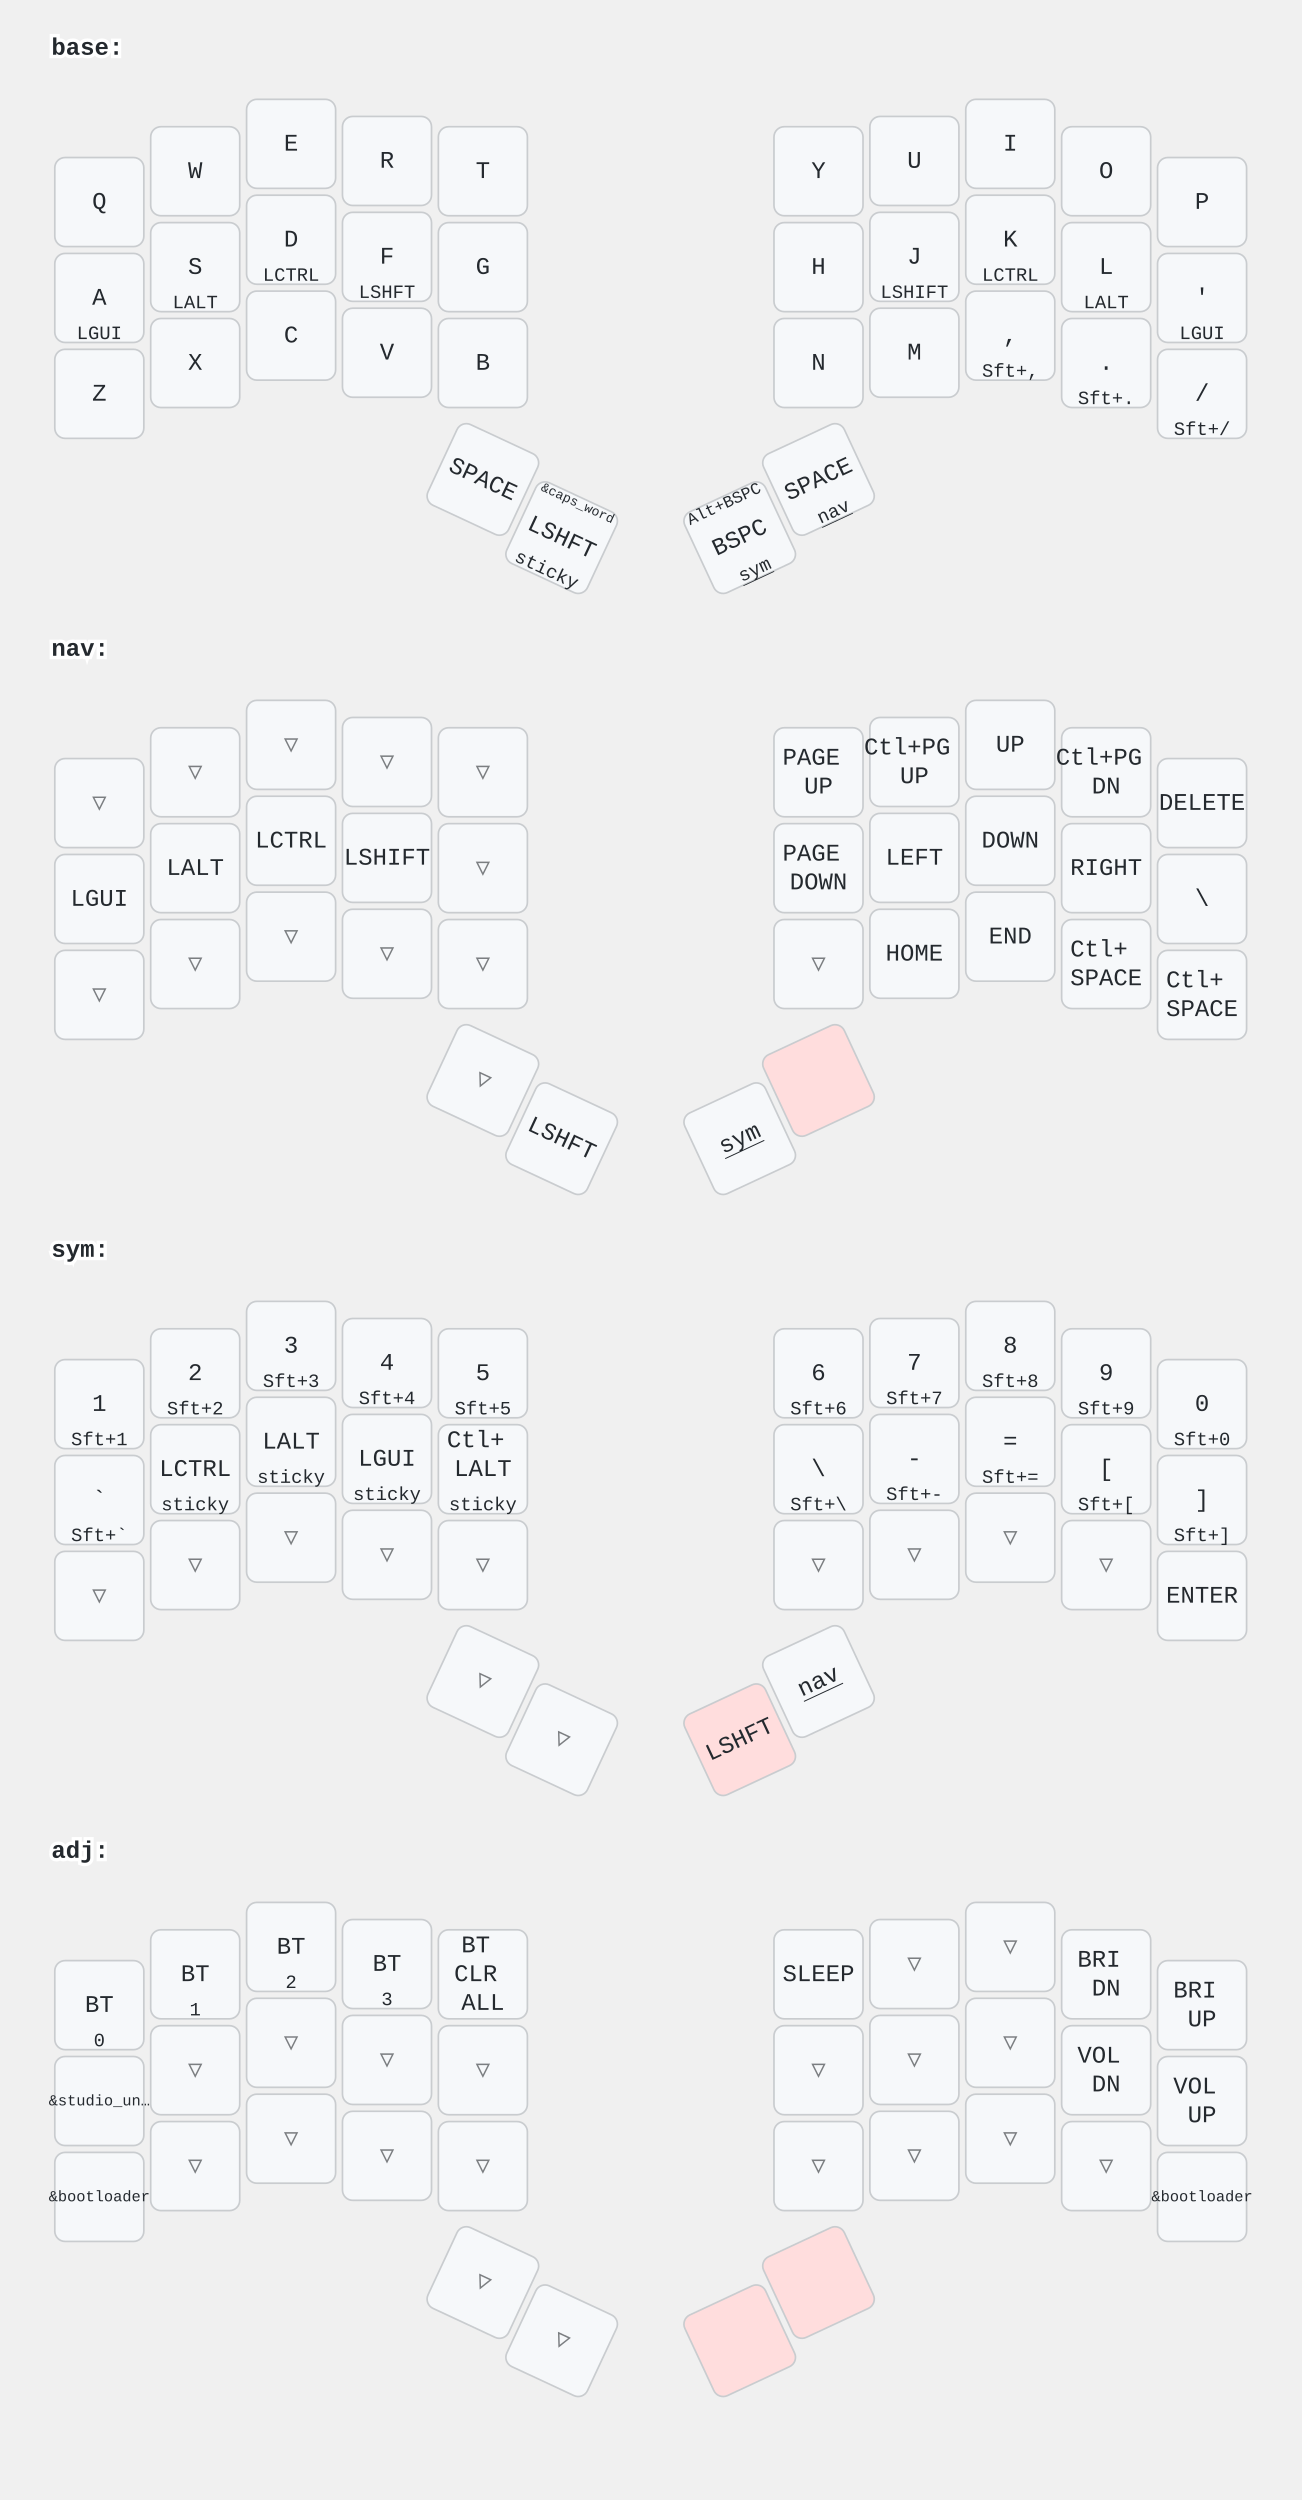
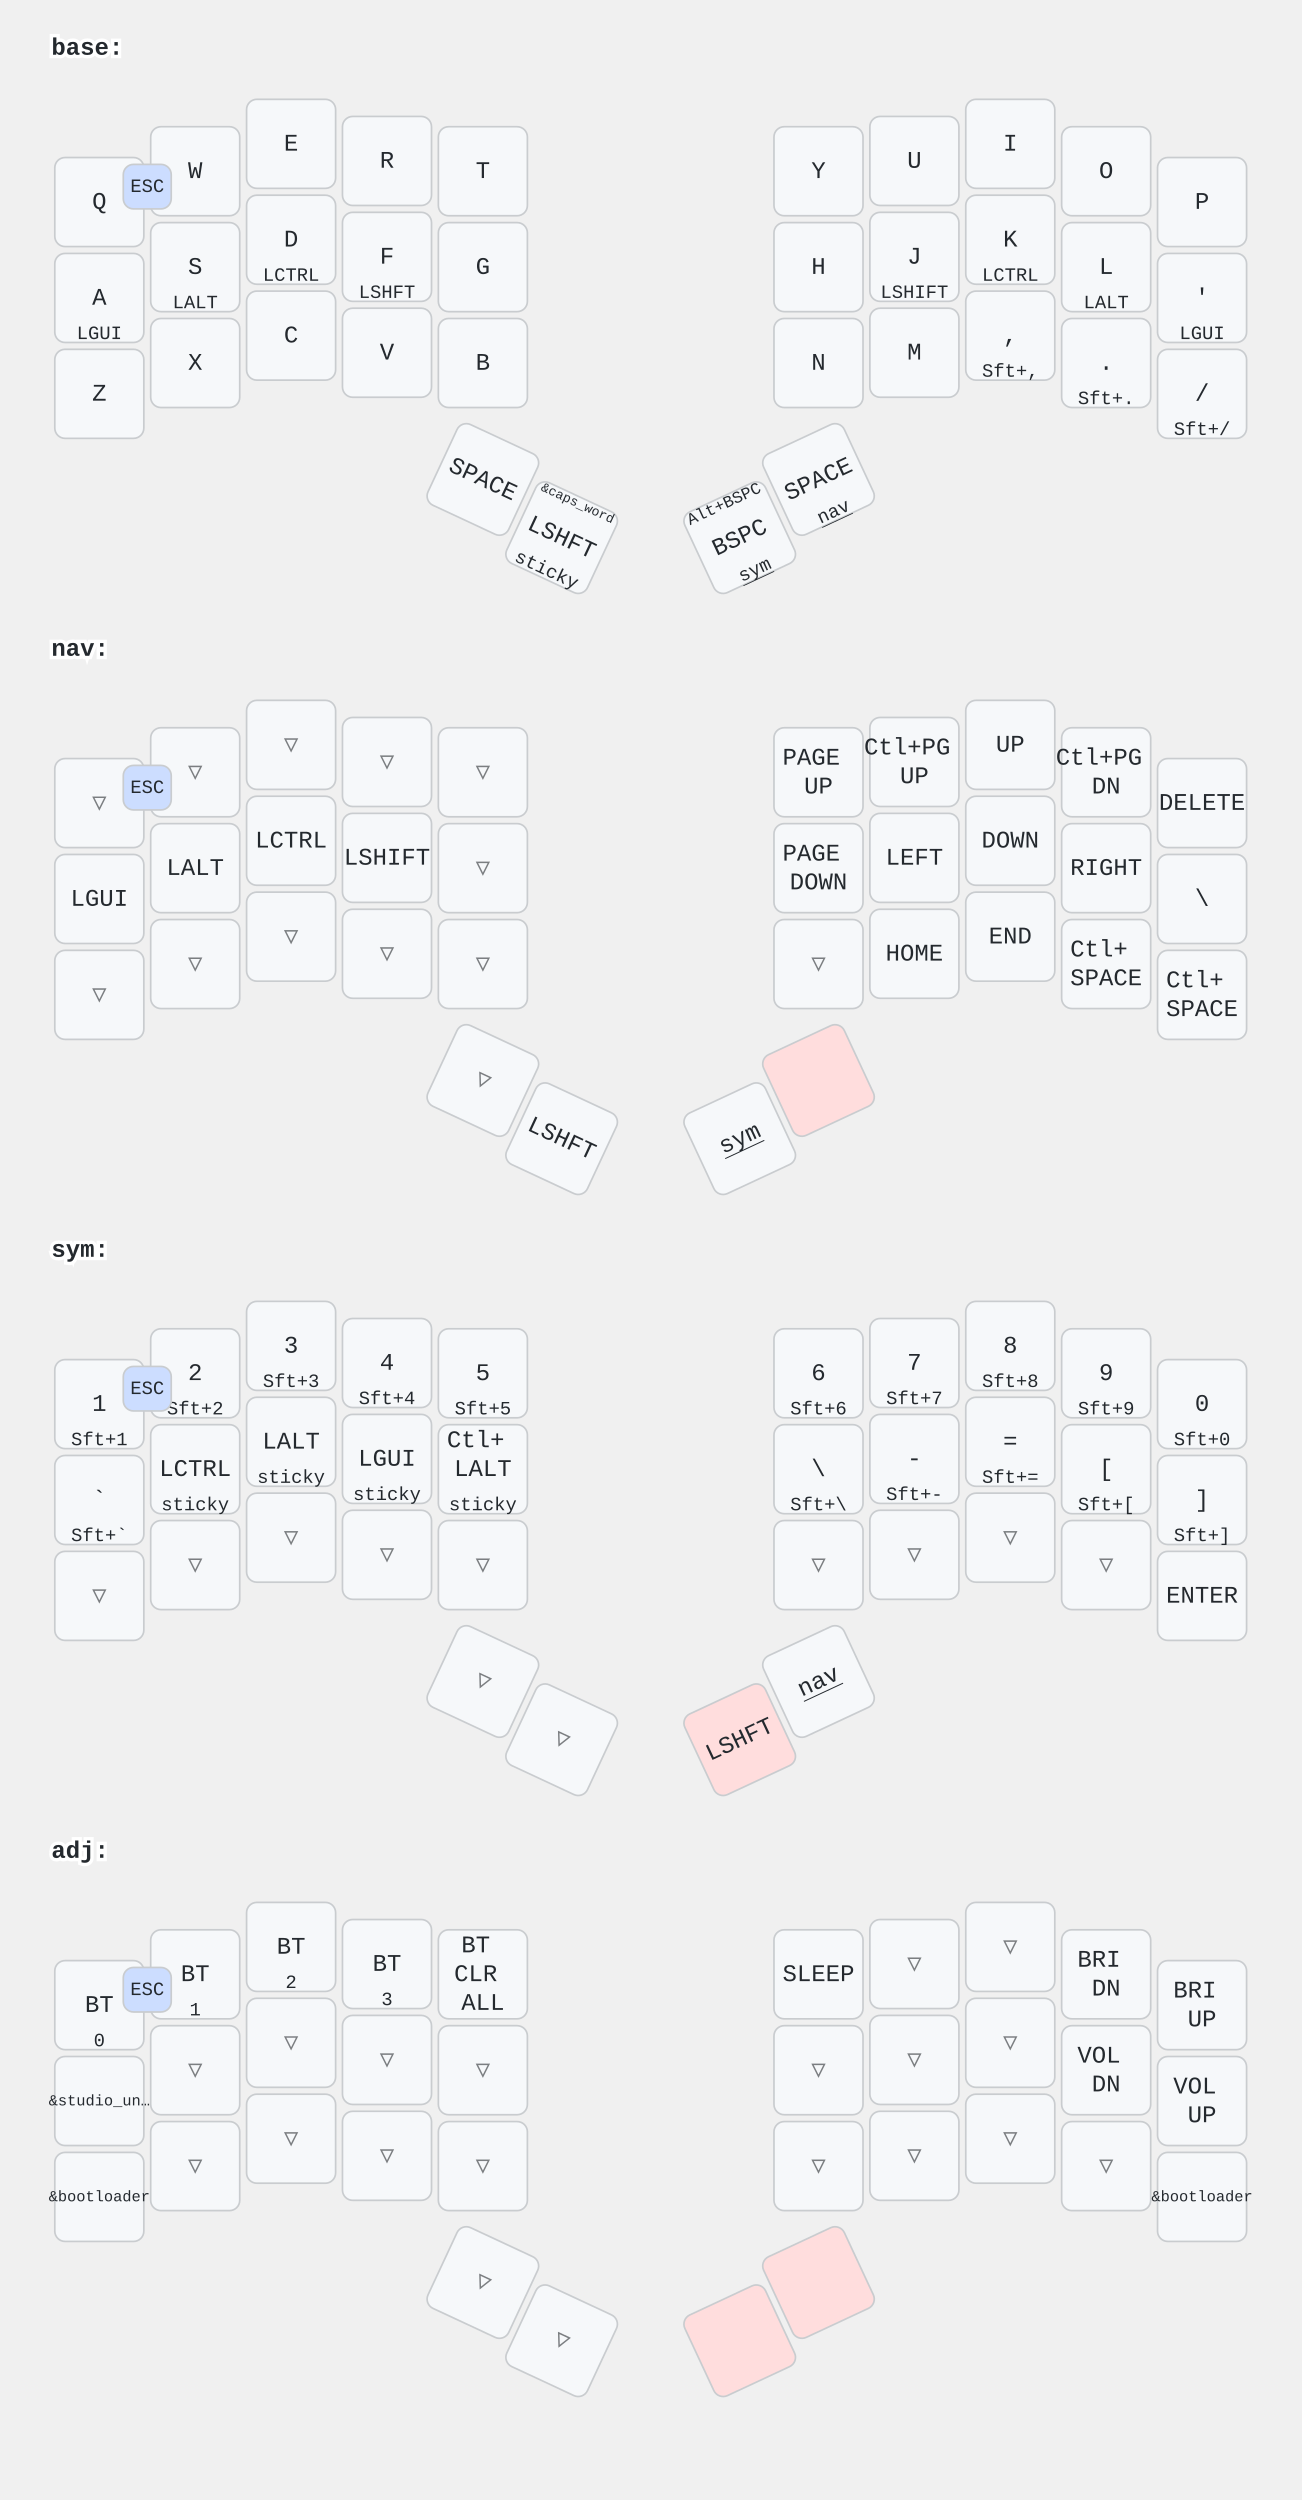
<svg xmlns="http://www.w3.org/2000/svg" width="760" height="1460" viewBox="0 0 760 1460" class="keymap">
  <style>/* inherit to force styles through use tags */
svg path {
    fill: inherit;
}

/* font and background color specifications */
svg.keymap {
    font-family: SFMono-Regular,Consolas,Liberation Mono,Menlo,monospace;
    font-size: 14px;
    font-kerning: normal;
    text-rendering: optimizeLegibility;
    fill: #24292e;
}

/* default key styling */
rect.key {
    fill: #f6f8fa;
}

rect.key, rect.combo {
    stroke: #c9cccf;
    stroke-width: 1;
}

/* default key side styling, only used is draw_key_sides is set */
rect.side {
    filter: brightness(90%);
}

/* color accent for combo boxes */
rect.combo, rect.combo-separate {
    fill: #cdf;
}

/* color accent for held keys */
rect.held, rect.combo.held {
    fill: #fdd;
}

/* color accent for ghost (optional) keys */
rect.ghost, rect.combo.ghost {
    stroke-dasharray: 4, 4;
    stroke-width: 2;
}

text {
    text-anchor: middle;
    dominant-baseline: middle;
}

/* styling for layer labels */
text.label {
    font-weight: bold;
    text-anchor: start;
    stroke: white;
    stroke-width: 4;
    paint-order: stroke;
}

/* styling for optional footer */
text.footer {
    text-anchor: end;
    dominant-baseline: auto;
    stroke: white;
    stroke-width: 4;
    paint-order: stroke;
}

/* styling for combo tap, and key non-tap label text */
text.combo, text.hold, text.shifted, text.left, text.right {
    font-size: 11px;
}

text.hold {
    text-anchor: middle;
    dominant-baseline: auto;
}

text.shifted {
    text-anchor: middle;
    dominant-baseline: hanging;
}

text.left {
    text-anchor: start;
}

text.right {
    text-anchor: end;
}

text.layer-activator {
    text-decoration: underline;
}

/* styling for hold/shifted label text in combo box */
text.combo.hold, text.combo.shifted, text.combo.left, text.combo.right {
    font-size: 8px;
}

/* lighter symbol for transparent keys */
text.trans {
    fill: #7b7e81;
}

/* styling for combo dendrons */
path.combo {
    stroke-width: 1;
    stroke: gray;
    fill: none;
}

/* Start Tabler Icons Cleanup */
/* cannot use height/width with glyphs */
.icon-tabler &gt; path {
    fill: inherit;
    stroke: inherit;
    stroke-width: 2;
}
/* hide tabler's default box */
.icon-tabler &gt; path[stroke="none"][fill="none"] {
    visibility: hidden;
}
/* End Tabler Icons Cleanup */
</style>
  <g transform="translate(30, 0)" class="layer-base">
    <text x="0" y="28" class="label" id="base">base:</text>
    <g transform="translate(0, 56)">
      <g transform="translate(28, 62)" class="key keypos-0">
        <rect rx="6" ry="6" x="-26" y="-26" width="52" height="52" class="key" />
        <text x="0" y="0" class="key tap">Q</text>
      </g>
      <g transform="translate(84, 44)" class="key keypos-1">
        <rect rx="6" ry="6" x="-26" y="-26" width="52" height="52" class="key" />
        <text x="0" y="0" class="key tap">W</text>
      </g>
      <g transform="translate(140, 28)" class="key keypos-2">
        <rect rx="6" ry="6" x="-26" y="-26" width="52" height="52" class="key" />
        <text x="0" y="0" class="key tap">E</text>
      </g>
      <g transform="translate(196, 38)" class="key keypos-3">
        <rect rx="6" ry="6" x="-26" y="-26" width="52" height="52" class="key" />
        <text x="0" y="0" class="key tap">R</text>
      </g>
      <g transform="translate(252, 44)" class="key keypos-4">
        <rect rx="6" ry="6" x="-26" y="-26" width="52" height="52" class="key" />
        <text x="0" y="0" class="key tap">T</text>
      </g>
      <g transform="translate(448, 44)" class="key keypos-5">
        <rect rx="6" ry="6" x="-26" y="-26" width="52" height="52" class="key" />
        <text x="0" y="0" class="key tap">Y</text>
      </g>
      <g transform="translate(504, 38)" class="key keypos-6">
        <rect rx="6" ry="6" x="-26" y="-26" width="52" height="52" class="key" />
        <text x="0" y="0" class="key tap">U</text>
      </g>
      <g transform="translate(560, 28)" class="key keypos-7">
        <rect rx="6" ry="6" x="-26" y="-26" width="52" height="52" class="key" />
        <text x="0" y="0" class="key tap">I</text>
      </g>
      <g transform="translate(616, 44)" class="key keypos-8">
        <rect rx="6" ry="6" x="-26" y="-26" width="52" height="52" class="key" />
        <text x="0" y="0" class="key tap">O</text>
      </g>
      <g transform="translate(672, 62)" class="key keypos-9">
        <rect rx="6" ry="6" x="-26" y="-26" width="52" height="52" class="key" />
        <text x="0" y="0" class="key tap">P</text>
      </g>
      <g transform="translate(28, 118)" class="key keypos-10">
        <rect rx="6" ry="6" x="-26" y="-26" width="52" height="52" class="key" />
        <text x="0" y="0" class="key tap">A</text>
        <text x="0" y="24" class="key hold">LGUI</text>
      </g>
      <g transform="translate(84, 100)" class="key keypos-11">
        <rect rx="6" ry="6" x="-26" y="-26" width="52" height="52" class="key" />
        <text x="0" y="0" class="key tap">S</text>
        <text x="0" y="24" class="key hold">LALT</text>
      </g>
      <g transform="translate(140, 84)" class="key keypos-12">
        <rect rx="6" ry="6" x="-26" y="-26" width="52" height="52" class="key" />
        <text x="0" y="0" class="key tap">D</text>
        <text x="0" y="24" class="key hold">LCTRL</text>
      </g>
      <g transform="translate(196, 94)" class="key keypos-13">
        <rect rx="6" ry="6" x="-26" y="-26" width="52" height="52" class="key" />
        <text x="0" y="0" class="key tap">F</text>
        <text x="0" y="24" class="key hold">LSHFT</text>
      </g>
      <g transform="translate(252, 100)" class="key keypos-14">
        <rect rx="6" ry="6" x="-26" y="-26" width="52" height="52" class="key" />
        <text x="0" y="0" class="key tap">G</text>
      </g>
      <g transform="translate(448, 100)" class="key keypos-15">
        <rect rx="6" ry="6" x="-26" y="-26" width="52" height="52" class="key" />
        <text x="0" y="0" class="key tap">H</text>
      </g>
      <g transform="translate(504, 94)" class="key keypos-16">
        <rect rx="6" ry="6" x="-26" y="-26" width="52" height="52" class="key" />
        <text x="0" y="0" class="key tap">J</text>
        <text x="0" y="24" class="key hold">LSHIFT</text>
      </g>
      <g transform="translate(560, 84)" class="key keypos-17">
        <rect rx="6" ry="6" x="-26" y="-26" width="52" height="52" class="key" />
        <text x="0" y="0" class="key tap">K</text>
        <text x="0" y="24" class="key hold">LCTRL</text>
      </g>
      <g transform="translate(616, 100)" class="key keypos-18">
        <rect rx="6" ry="6" x="-26" y="-26" width="52" height="52" class="key" />
        <text x="0" y="0" class="key tap">L</text>
        <text x="0" y="24" class="key hold">LALT</text>
      </g>
      <g transform="translate(672, 118)" class="key keypos-19">
        <rect rx="6" ry="6" x="-26" y="-26" width="52" height="52" class="key" />
        <text x="0" y="0" class="key tap">'</text>
        <text x="0" y="24" class="key hold">LGUI</text>
      </g>
      <g transform="translate(28, 174)" class="key keypos-20">
        <rect rx="6" ry="6" x="-26" y="-26" width="52" height="52" class="key" />
        <text x="0" y="0" class="key tap">Z</text>
      </g>
      <g transform="translate(84, 156)" class="key keypos-21">
        <rect rx="6" ry="6" x="-26" y="-26" width="52" height="52" class="key" />
        <text x="0" y="0" class="key tap">X</text>
      </g>
      <g transform="translate(140, 140)" class="key keypos-22">
        <rect rx="6" ry="6" x="-26" y="-26" width="52" height="52" class="key" />
        <text x="0" y="0" class="key tap">C</text>
      </g>
      <g transform="translate(196, 150)" class="key keypos-23">
        <rect rx="6" ry="6" x="-26" y="-26" width="52" height="52" class="key" />
        <text x="0" y="0" class="key tap">V</text>
      </g>
      <g transform="translate(252, 156)" class="key keypos-24">
        <rect rx="6" ry="6" x="-26" y="-26" width="52" height="52" class="key" />
        <text x="0" y="0" class="key tap">B</text>
      </g>
      <g transform="translate(448, 156)" class="key keypos-25">
        <rect rx="6" ry="6" x="-26" y="-26" width="52" height="52" class="key" />
        <text x="0" y="0" class="key tap">N</text>
      </g>
      <g transform="translate(504, 150)" class="key keypos-26">
        <rect rx="6" ry="6" x="-26" y="-26" width="52" height="52" class="key" />
        <text x="0" y="0" class="key tap">M</text>
      </g>
      <g transform="translate(560, 140)" class="key keypos-27">
        <rect rx="6" ry="6" x="-26" y="-26" width="52" height="52" class="key" />
        <text x="0" y="0" class="key tap">,</text>
        <text x="0" y="24" class="key hold">Sft+,</text>
      </g>
      <g transform="translate(616, 156)" class="key keypos-28">
        <rect rx="6" ry="6" x="-26" y="-26" width="52" height="52" class="key" />
        <text x="0" y="0" class="key tap">.</text>
        <text x="0" y="24" class="key hold">Sft+.</text>
      </g>
      <g transform="translate(672, 174)" class="key keypos-29">
        <rect rx="6" ry="6" x="-26" y="-26" width="52" height="52" class="key" />
        <text x="0" y="0" class="key tap">/</text>
        <text x="0" y="24" class="key hold">Sft+/</text>
      </g>
      <g transform="translate(252, 224) rotate(25.0)" class="key keypos-30">
        <rect rx="6" ry="6" x="-26" y="-26" width="52" height="52" class="key" />
        <text x="0" y="0" class="key tap">SPACE</text>
      </g>
      <g transform="translate(298, 258) rotate(25.0)" class="key keypos-31">
        <rect rx="6" ry="6" x="-26" y="-26" width="52" height="52" class="key" />
        <text x="0" y="0" class="key tap">LSHFT</text>
        <text x="0" y="24" class="key hold">sticky</text>
        <text x="0" y="-24" class="key shifted">
          <tspan style="font-size: 70%">&amp;caps_word</tspan>
        </text>
      </g>
      <g transform="translate(402, 258) rotate(-25.0)" class="key keypos-32">
        <rect rx="6" ry="6" x="-26" y="-26" width="52" height="52" class="key" />
        <text x="0" y="0" class="key tap">BSPC</text>
        <a href="#sym">
          <text x="0" y="24" class="key hold layer-activator">sym</text>
        </a>
        <text x="0" y="-24" class="key shifted">
          <tspan style="font-size: 88%">Alt+BSPC</tspan>
        </text>
      </g>
      <g transform="translate(448, 224) rotate(-25.0)" class="key keypos-33">
        <rect rx="6" ry="6" x="-26" y="-26" width="52" height="52" class="key" />
        <text x="0" y="0" class="key tap">SPACE</text>
        <a href="#nav">
          <text x="0" y="24" class="key hold layer-activator">nav</text>
        </a>
      </g>
+       <g class="combo combopos-0">
+         <rect rx="6" ry="6" x="42" y="40" width="28" height="26" class="combo" />
+         <text x="56" y="53" class="combo tap">ESC</text>
+       </g>
    </g>
  </g>
  <g transform="translate(30, 351)" class="layer-nav">
    <text x="0" y="28" class="label" id="nav">nav:</text>
    <g transform="translate(0, 56)">
      <g transform="translate(28, 62)" class="key trans keypos-0">
        <rect rx="6" ry="6" x="-26" y="-26" width="52" height="52" class="key trans" />
        <text x="0" y="0" class="key trans tap">▽</text>
      </g>
      <g transform="translate(84, 44)" class="key trans keypos-1">
        <rect rx="6" ry="6" x="-26" y="-26" width="52" height="52" class="key trans" />
        <text x="0" y="0" class="key trans tap">▽</text>
      </g>
      <g transform="translate(140, 28)" class="key trans keypos-2">
        <rect rx="6" ry="6" x="-26" y="-26" width="52" height="52" class="key trans" />
        <text x="0" y="0" class="key trans tap">▽</text>
      </g>
      <g transform="translate(196, 38)" class="key trans keypos-3">
        <rect rx="6" ry="6" x="-26" y="-26" width="52" height="52" class="key trans" />
        <text x="0" y="0" class="key trans tap">▽</text>
      </g>
      <g transform="translate(252, 44)" class="key trans keypos-4">
        <rect rx="6" ry="6" x="-26" y="-26" width="52" height="52" class="key trans" />
        <text x="0" y="0" class="key trans tap">▽</text>
      </g>
      <g transform="translate(448, 44)" class="key keypos-5">
        <rect rx="6" ry="6" x="-26" y="-26" width="52" height="52" class="key" />
        <text x="0" y="0" class="key tap">
          <tspan x="0" dy="-0.6em">PAGE</tspan>
          <tspan x="0" dy="1.2em">UP</tspan>
        </text>
      </g>
      <g transform="translate(504, 38)" class="key keypos-6">
        <rect rx="6" ry="6" x="-26" y="-26" width="52" height="52" class="key" />
        <text x="0" y="0" class="key tap">
          <tspan x="0" dy="-0.6em">Ctl+PG</tspan>
          <tspan x="0" dy="1.2em">UP</tspan>
        </text>
      </g>
      <g transform="translate(560, 28)" class="key keypos-7">
        <rect rx="6" ry="6" x="-26" y="-26" width="52" height="52" class="key" />
        <text x="0" y="0" class="key tap">UP</text>
      </g>
      <g transform="translate(616, 44)" class="key keypos-8">
        <rect rx="6" ry="6" x="-26" y="-26" width="52" height="52" class="key" />
        <text x="0" y="0" class="key tap">
          <tspan x="0" dy="-0.6em">Ctl+PG</tspan>
          <tspan x="0" dy="1.2em">DN</tspan>
        </text>
      </g>
      <g transform="translate(672, 62)" class="key keypos-9">
        <rect rx="6" ry="6" x="-26" y="-26" width="52" height="52" class="key" />
        <text x="0" y="0" class="key tap">DELETE</text>
      </g>
      <g transform="translate(28, 118)" class="key keypos-10">
        <rect rx="6" ry="6" x="-26" y="-26" width="52" height="52" class="key" />
        <text x="0" y="0" class="key tap">LGUI</text>
      </g>
      <g transform="translate(84, 100)" class="key keypos-11">
        <rect rx="6" ry="6" x="-26" y="-26" width="52" height="52" class="key" />
        <text x="0" y="0" class="key tap">LALT</text>
      </g>
      <g transform="translate(140, 84)" class="key keypos-12">
        <rect rx="6" ry="6" x="-26" y="-26" width="52" height="52" class="key" />
        <text x="0" y="0" class="key tap">LCTRL</text>
      </g>
      <g transform="translate(196, 94)" class="key keypos-13">
        <rect rx="6" ry="6" x="-26" y="-26" width="52" height="52" class="key" />
        <text x="0" y="0" class="key tap">LSHIFT</text>
      </g>
      <g transform="translate(252, 100)" class="key trans keypos-14">
        <rect rx="6" ry="6" x="-26" y="-26" width="52" height="52" class="key trans" />
        <text x="0" y="0" class="key trans tap">▽</text>
      </g>
      <g transform="translate(448, 100)" class="key keypos-15">
        <rect rx="6" ry="6" x="-26" y="-26" width="52" height="52" class="key" />
        <text x="0" y="0" class="key tap">
          <tspan x="0" dy="-0.6em">PAGE</tspan>
          <tspan x="0" dy="1.2em">DOWN</tspan>
        </text>
      </g>
      <g transform="translate(504, 94)" class="key keypos-16">
        <rect rx="6" ry="6" x="-26" y="-26" width="52" height="52" class="key" />
        <text x="0" y="0" class="key tap">LEFT</text>
      </g>
      <g transform="translate(560, 84)" class="key keypos-17">
        <rect rx="6" ry="6" x="-26" y="-26" width="52" height="52" class="key" />
        <text x="0" y="0" class="key tap">DOWN</text>
      </g>
      <g transform="translate(616, 100)" class="key keypos-18">
        <rect rx="6" ry="6" x="-26" y="-26" width="52" height="52" class="key" />
        <text x="0" y="0" class="key tap">RIGHT</text>
      </g>
      <g transform="translate(672, 118)" class="key keypos-19">
        <rect rx="6" ry="6" x="-26" y="-26" width="52" height="52" class="key" />
        <text x="0" y="0" class="key tap">\</text>
      </g>
      <g transform="translate(28, 174)" class="key trans keypos-20">
        <rect rx="6" ry="6" x="-26" y="-26" width="52" height="52" class="key trans" />
        <text x="0" y="0" class="key trans tap">▽</text>
      </g>
      <g transform="translate(84, 156)" class="key trans keypos-21">
        <rect rx="6" ry="6" x="-26" y="-26" width="52" height="52" class="key trans" />
        <text x="0" y="0" class="key trans tap">▽</text>
      </g>
      <g transform="translate(140, 140)" class="key trans keypos-22">
        <rect rx="6" ry="6" x="-26" y="-26" width="52" height="52" class="key trans" />
        <text x="0" y="0" class="key trans tap">▽</text>
      </g>
      <g transform="translate(196, 150)" class="key trans keypos-23">
        <rect rx="6" ry="6" x="-26" y="-26" width="52" height="52" class="key trans" />
        <text x="0" y="0" class="key trans tap">▽</text>
      </g>
      <g transform="translate(252, 156)" class="key trans keypos-24">
        <rect rx="6" ry="6" x="-26" y="-26" width="52" height="52" class="key trans" />
        <text x="0" y="0" class="key trans tap">▽</text>
      </g>
      <g transform="translate(448, 156)" class="key trans keypos-25">
        <rect rx="6" ry="6" x="-26" y="-26" width="52" height="52" class="key trans" />
        <text x="0" y="0" class="key trans tap">▽</text>
      </g>
      <g transform="translate(504, 150)" class="key keypos-26">
        <rect rx="6" ry="6" x="-26" y="-26" width="52" height="52" class="key" />
        <text x="0" y="0" class="key tap">HOME</text>
      </g>
      <g transform="translate(560, 140)" class="key keypos-27">
        <rect rx="6" ry="6" x="-26" y="-26" width="52" height="52" class="key" />
        <text x="0" y="0" class="key tap">END</text>
      </g>
      <g transform="translate(616, 156)" class="key keypos-28">
        <rect rx="6" ry="6" x="-26" y="-26" width="52" height="52" class="key" />
        <text x="0" y="0" class="key tap">
          <tspan x="0" dy="-0.6em">Ctl+</tspan>
          <tspan x="0" dy="1.2em">SPACE</tspan>
        </text>
      </g>
      <g transform="translate(672, 174)" class="key keypos-29">
        <rect rx="6" ry="6" x="-26" y="-26" width="52" height="52" class="key" />
        <text x="0" y="0" class="key tap">
          <tspan x="0" dy="-0.6em">Ctl+</tspan>
          <tspan x="0" dy="1.2em">SPACE</tspan>
        </text>
      </g>
      <g transform="translate(252, 224) rotate(25.0)" class="key trans keypos-30">
        <rect rx="6" ry="6" x="-26" y="-26" width="52" height="52" class="key trans" />
        <text x="0" y="0" class="key trans tap">▽</text>
      </g>
      <g transform="translate(298, 258) rotate(25.0)" class="key keypos-31">
        <rect rx="6" ry="6" x="-26" y="-26" width="52" height="52" class="key" />
        <text x="0" y="0" class="key tap">LSHFT</text>
      </g>
      <g transform="translate(402, 258) rotate(-25.0)" class="key keypos-32">
        <rect rx="6" ry="6" x="-26" y="-26" width="52" height="52" class="key" />
        <a href="#sym">
          <text x="0" y="0" class="key tap layer-activator">sym</text>
        </a>
      </g>
      <g transform="translate(448, 224) rotate(-25.0)" class="key held keypos-33">
        <rect rx="6" ry="6" x="-26" y="-26" width="52" height="52" class="key held" />
      </g>
+       <g class="combo combopos-0">
+         <rect rx="6" ry="6" x="42" y="40" width="28" height="26" class="combo" />
+         <text x="56" y="53" class="combo tap">ESC</text>
+       </g>
    </g>
  </g>
  <g transform="translate(30, 702)" class="layer-sym">
    <text x="0" y="28" class="label" id="sym">sym:</text>
    <g transform="translate(0, 56)">
      <g transform="translate(28, 62)" class="key keypos-0">
        <rect rx="6" ry="6" x="-26" y="-26" width="52" height="52" class="key" />
        <text x="0" y="0" class="key tap">1</text>
        <text x="0" y="24" class="key hold">Sft+1</text>
      </g>
      <g transform="translate(84, 44)" class="key keypos-1">
        <rect rx="6" ry="6" x="-26" y="-26" width="52" height="52" class="key" />
        <text x="0" y="0" class="key tap">2</text>
        <text x="0" y="24" class="key hold">Sft+2</text>
      </g>
      <g transform="translate(140, 28)" class="key keypos-2">
        <rect rx="6" ry="6" x="-26" y="-26" width="52" height="52" class="key" />
        <text x="0" y="0" class="key tap">3</text>
        <text x="0" y="24" class="key hold">Sft+3</text>
      </g>
      <g transform="translate(196, 38)" class="key keypos-3">
        <rect rx="6" ry="6" x="-26" y="-26" width="52" height="52" class="key" />
        <text x="0" y="0" class="key tap">4</text>
        <text x="0" y="24" class="key hold">Sft+4</text>
      </g>
      <g transform="translate(252, 44)" class="key keypos-4">
        <rect rx="6" ry="6" x="-26" y="-26" width="52" height="52" class="key" />
        <text x="0" y="0" class="key tap">5</text>
        <text x="0" y="24" class="key hold">Sft+5</text>
      </g>
      <g transform="translate(448, 44)" class="key keypos-5">
        <rect rx="6" ry="6" x="-26" y="-26" width="52" height="52" class="key" />
        <text x="0" y="0" class="key tap">6</text>
        <text x="0" y="24" class="key hold">Sft+6</text>
      </g>
      <g transform="translate(504, 38)" class="key keypos-6">
        <rect rx="6" ry="6" x="-26" y="-26" width="52" height="52" class="key" />
        <text x="0" y="0" class="key tap">7</text>
        <text x="0" y="24" class="key hold">Sft+7</text>
      </g>
      <g transform="translate(560, 28)" class="key keypos-7">
        <rect rx="6" ry="6" x="-26" y="-26" width="52" height="52" class="key" />
        <text x="0" y="0" class="key tap">8</text>
        <text x="0" y="24" class="key hold">Sft+8</text>
      </g>
      <g transform="translate(616, 44)" class="key keypos-8">
        <rect rx="6" ry="6" x="-26" y="-26" width="52" height="52" class="key" />
        <text x="0" y="0" class="key tap">9</text>
        <text x="0" y="24" class="key hold">Sft+9</text>
      </g>
      <g transform="translate(672, 62)" class="key keypos-9">
        <rect rx="6" ry="6" x="-26" y="-26" width="52" height="52" class="key" />
        <text x="0" y="0" class="key tap">0</text>
        <text x="0" y="24" class="key hold">Sft+0</text>
      </g>
      <g transform="translate(28, 118)" class="key keypos-10">
        <rect rx="6" ry="6" x="-26" y="-26" width="52" height="52" class="key" />
        <text x="0" y="0" class="key tap">`</text>
        <text x="0" y="24" class="key hold">Sft+`</text>
      </g>
      <g transform="translate(84, 100)" class="key keypos-11">
        <rect rx="6" ry="6" x="-26" y="-26" width="52" height="52" class="key" />
        <text x="0" y="0" class="key tap">LCTRL</text>
        <text x="0" y="24" class="key hold">sticky</text>
      </g>
      <g transform="translate(140, 84)" class="key keypos-12">
        <rect rx="6" ry="6" x="-26" y="-26" width="52" height="52" class="key" />
        <text x="0" y="0" class="key tap">LALT</text>
        <text x="0" y="24" class="key hold">sticky</text>
      </g>
      <g transform="translate(196, 94)" class="key keypos-13">
        <rect rx="6" ry="6" x="-26" y="-26" width="52" height="52" class="key" />
        <text x="0" y="0" class="key tap">LGUI</text>
        <text x="0" y="24" class="key hold">sticky</text>
      </g>
      <g transform="translate(252, 100)" class="key keypos-14">
        <rect rx="6" ry="6" x="-26" y="-26" width="52" height="52" class="key" />
        <text x="0" y="0" class="key tap">
          <tspan x="0" dy="-1.2em">Ctl+</tspan>
          <tspan x="0" dy="1.2em">LALT</tspan>
        </text>
        <text x="0" y="24" class="key hold">sticky</text>
      </g>
      <g transform="translate(448, 100)" class="key keypos-15">
        <rect rx="6" ry="6" x="-26" y="-26" width="52" height="52" class="key" />
        <text x="0" y="0" class="key tap">\</text>
        <text x="0" y="24" class="key hold">Sft+\</text>
      </g>
      <g transform="translate(504, 94)" class="key keypos-16">
        <rect rx="6" ry="6" x="-26" y="-26" width="52" height="52" class="key" />
        <text x="0" y="0" class="key tap">-</text>
        <text x="0" y="24" class="key hold">Sft+-</text>
      </g>
      <g transform="translate(560, 84)" class="key keypos-17">
        <rect rx="6" ry="6" x="-26" y="-26" width="52" height="52" class="key" />
        <text x="0" y="0" class="key tap">=</text>
        <text x="0" y="24" class="key hold">Sft+=</text>
      </g>
      <g transform="translate(616, 100)" class="key keypos-18">
        <rect rx="6" ry="6" x="-26" y="-26" width="52" height="52" class="key" />
        <text x="0" y="0" class="key tap">[</text>
        <text x="0" y="24" class="key hold">Sft+[</text>
      </g>
      <g transform="translate(672, 118)" class="key keypos-19">
        <rect rx="6" ry="6" x="-26" y="-26" width="52" height="52" class="key" />
        <text x="0" y="0" class="key tap">]</text>
        <text x="0" y="24" class="key hold">Sft+]</text>
      </g>
      <g transform="translate(28, 174)" class="key trans keypos-20">
        <rect rx="6" ry="6" x="-26" y="-26" width="52" height="52" class="key trans" />
        <text x="0" y="0" class="key trans tap">▽</text>
      </g>
      <g transform="translate(84, 156)" class="key trans keypos-21">
        <rect rx="6" ry="6" x="-26" y="-26" width="52" height="52" class="key trans" />
        <text x="0" y="0" class="key trans tap">▽</text>
      </g>
      <g transform="translate(140, 140)" class="key trans keypos-22">
        <rect rx="6" ry="6" x="-26" y="-26" width="52" height="52" class="key trans" />
        <text x="0" y="0" class="key trans tap">▽</text>
      </g>
      <g transform="translate(196, 150)" class="key trans keypos-23">
        <rect rx="6" ry="6" x="-26" y="-26" width="52" height="52" class="key trans" />
        <text x="0" y="0" class="key trans tap">▽</text>
      </g>
      <g transform="translate(252, 156)" class="key trans keypos-24">
        <rect rx="6" ry="6" x="-26" y="-26" width="52" height="52" class="key trans" />
        <text x="0" y="0" class="key trans tap">▽</text>
      </g>
      <g transform="translate(448, 156)" class="key trans keypos-25">
        <rect rx="6" ry="6" x="-26" y="-26" width="52" height="52" class="key trans" />
        <text x="0" y="0" class="key trans tap">▽</text>
      </g>
      <g transform="translate(504, 150)" class="key trans keypos-26">
        <rect rx="6" ry="6" x="-26" y="-26" width="52" height="52" class="key trans" />
        <text x="0" y="0" class="key trans tap">▽</text>
      </g>
      <g transform="translate(560, 140)" class="key trans keypos-27">
        <rect rx="6" ry="6" x="-26" y="-26" width="52" height="52" class="key trans" />
        <text x="0" y="0" class="key trans tap">▽</text>
      </g>
      <g transform="translate(616, 156)" class="key trans keypos-28">
        <rect rx="6" ry="6" x="-26" y="-26" width="52" height="52" class="key trans" />
        <text x="0" y="0" class="key trans tap">▽</text>
      </g>
      <g transform="translate(672, 174)" class="key keypos-29">
        <rect rx="6" ry="6" x="-26" y="-26" width="52" height="52" class="key" />
        <text x="0" y="0" class="key tap">ENTER</text>
      </g>
      <g transform="translate(252, 224) rotate(25.0)" class="key trans keypos-30">
        <rect rx="6" ry="6" x="-26" y="-26" width="52" height="52" class="key trans" />
        <text x="0" y="0" class="key trans tap">▽</text>
      </g>
      <g transform="translate(298, 258) rotate(25.0)" class="key trans keypos-31">
        <rect rx="6" ry="6" x="-26" y="-26" width="52" height="52" class="key trans" />
        <text x="0" y="0" class="key trans tap">▽</text>
      </g>
      <g transform="translate(402, 258) rotate(-25.0)" class="key held keypos-32">
        <rect rx="6" ry="6" x="-26" y="-26" width="52" height="52" class="key held" />
        <text x="0" y="0" class="key held tap">LSHFT</text>
      </g>
      <g transform="translate(448, 224) rotate(-25.0)" class="key keypos-33">
        <rect rx="6" ry="6" x="-26" y="-26" width="52" height="52" class="key" />
        <a href="#nav">
          <text x="0" y="0" class="key tap layer-activator">nav</text>
        </a>
      </g>
+       <g class="combo combopos-0">
+         <rect rx="6" ry="6" x="42" y="40" width="28" height="26" class="combo" />
+         <text x="56" y="53" class="combo tap">ESC</text>
+       </g>
    </g>
  </g>
  <g transform="translate(30, 1053)" class="layer-adj">
    <text x="0" y="28" class="label" id="adj">adj:</text>
    <g transform="translate(0, 56)">
      <g transform="translate(28, 62)" class="key keypos-0">
        <rect rx="6" ry="6" x="-26" y="-26" width="52" height="52" class="key" />
        <text x="0" y="0" class="key tap">BT</text>
        <text x="0" y="24" class="key hold">0</text>
      </g>
      <g transform="translate(84, 44)" class="key keypos-1">
        <rect rx="6" ry="6" x="-26" y="-26" width="52" height="52" class="key" />
        <text x="0" y="0" class="key tap">BT</text>
        <text x="0" y="24" class="key hold">1</text>
      </g>
      <g transform="translate(140, 28)" class="key keypos-2">
        <rect rx="6" ry="6" x="-26" y="-26" width="52" height="52" class="key" />
        <text x="0" y="0" class="key tap">BT</text>
        <text x="0" y="24" class="key hold">2</text>
      </g>
      <g transform="translate(196, 38)" class="key keypos-3">
        <rect rx="6" ry="6" x="-26" y="-26" width="52" height="52" class="key" />
        <text x="0" y="0" class="key tap">BT</text>
        <text x="0" y="24" class="key hold">3</text>
      </g>
      <g transform="translate(252, 44)" class="key keypos-4">
        <rect rx="6" ry="6" x="-26" y="-26" width="52" height="52" class="key" />
        <text x="0" y="0" class="key tap">
          <tspan x="0" dy="-1.2em">BT</tspan>
          <tspan x="0" dy="1.2em">CLR</tspan>
          <tspan x="0" dy="1.2em">ALL</tspan>
        </text>
      </g>
      <g transform="translate(448, 44)" class="key keypos-5">
        <rect rx="6" ry="6" x="-26" y="-26" width="52" height="52" class="key" />
        <text x="0" y="0" class="key tap">SLEEP</text>
      </g>
      <g transform="translate(504, 38)" class="key trans keypos-6">
        <rect rx="6" ry="6" x="-26" y="-26" width="52" height="52" class="key trans" />
        <text x="0" y="0" class="key trans tap">▽</text>
      </g>
      <g transform="translate(560, 28)" class="key trans keypos-7">
        <rect rx="6" ry="6" x="-26" y="-26" width="52" height="52" class="key trans" />
        <text x="0" y="0" class="key trans tap">▽</text>
      </g>
      <g transform="translate(616, 44)" class="key keypos-8">
        <rect rx="6" ry="6" x="-26" y="-26" width="52" height="52" class="key" />
        <text x="0" y="0" class="key tap">
          <tspan x="0" dy="-0.6em">BRI</tspan>
          <tspan x="0" dy="1.2em">DN</tspan>
        </text>
      </g>
      <g transform="translate(672, 62)" class="key keypos-9">
        <rect rx="6" ry="6" x="-26" y="-26" width="52" height="52" class="key" />
        <text x="0" y="0" class="key tap">
          <tspan x="0" dy="-0.6em">BRI</tspan>
          <tspan x="0" dy="1.2em">UP</tspan>
        </text>
      </g>
      <g transform="translate(28, 118)" class="key keypos-10">
        <rect rx="6" ry="6" x="-26" y="-26" width="52" height="52" class="key" />
        <text x="0" y="0" class="key tap">
          <tspan style="font-size: 64%">&amp;studio_un…</tspan>
        </text>
      </g>
      <g transform="translate(84, 100)" class="key trans keypos-11">
        <rect rx="6" ry="6" x="-26" y="-26" width="52" height="52" class="key trans" />
        <text x="0" y="0" class="key trans tap">▽</text>
      </g>
      <g transform="translate(140, 84)" class="key trans keypos-12">
        <rect rx="6" ry="6" x="-26" y="-26" width="52" height="52" class="key trans" />
        <text x="0" y="0" class="key trans tap">▽</text>
      </g>
      <g transform="translate(196, 94)" class="key trans keypos-13">
        <rect rx="6" ry="6" x="-26" y="-26" width="52" height="52" class="key trans" />
        <text x="0" y="0" class="key trans tap">▽</text>
      </g>
      <g transform="translate(252, 100)" class="key trans keypos-14">
        <rect rx="6" ry="6" x="-26" y="-26" width="52" height="52" class="key trans" />
        <text x="0" y="0" class="key trans tap">▽</text>
      </g>
      <g transform="translate(448, 100)" class="key trans keypos-15">
        <rect rx="6" ry="6" x="-26" y="-26" width="52" height="52" class="key trans" />
        <text x="0" y="0" class="key trans tap">▽</text>
      </g>
      <g transform="translate(504, 94)" class="key trans keypos-16">
        <rect rx="6" ry="6" x="-26" y="-26" width="52" height="52" class="key trans" />
        <text x="0" y="0" class="key trans tap">▽</text>
      </g>
      <g transform="translate(560, 84)" class="key trans keypos-17">
        <rect rx="6" ry="6" x="-26" y="-26" width="52" height="52" class="key trans" />
        <text x="0" y="0" class="key trans tap">▽</text>
      </g>
      <g transform="translate(616, 100)" class="key keypos-18">
        <rect rx="6" ry="6" x="-26" y="-26" width="52" height="52" class="key" />
        <text x="0" y="0" class="key tap">
          <tspan x="0" dy="-0.6em">VOL</tspan>
          <tspan x="0" dy="1.2em">DN</tspan>
        </text>
      </g>
      <g transform="translate(672, 118)" class="key keypos-19">
        <rect rx="6" ry="6" x="-26" y="-26" width="52" height="52" class="key" />
        <text x="0" y="0" class="key tap">
          <tspan x="0" dy="-0.6em">VOL</tspan>
          <tspan x="0" dy="1.2em">UP</tspan>
        </text>
      </g>
      <g transform="translate(28, 174)" class="key keypos-20">
        <rect rx="6" ry="6" x="-26" y="-26" width="52" height="52" class="key" />
        <text x="0" y="0" class="key tap">
          <tspan style="font-size: 64%">&amp;bootloader</tspan>
        </text>
      </g>
      <g transform="translate(84, 156)" class="key trans keypos-21">
        <rect rx="6" ry="6" x="-26" y="-26" width="52" height="52" class="key trans" />
        <text x="0" y="0" class="key trans tap">▽</text>
      </g>
      <g transform="translate(140, 140)" class="key trans keypos-22">
        <rect rx="6" ry="6" x="-26" y="-26" width="52" height="52" class="key trans" />
        <text x="0" y="0" class="key trans tap">▽</text>
      </g>
      <g transform="translate(196, 150)" class="key trans keypos-23">
        <rect rx="6" ry="6" x="-26" y="-26" width="52" height="52" class="key trans" />
        <text x="0" y="0" class="key trans tap">▽</text>
      </g>
      <g transform="translate(252, 156)" class="key trans keypos-24">
        <rect rx="6" ry="6" x="-26" y="-26" width="52" height="52" class="key trans" />
        <text x="0" y="0" class="key trans tap">▽</text>
      </g>
      <g transform="translate(448, 156)" class="key trans keypos-25">
        <rect rx="6" ry="6" x="-26" y="-26" width="52" height="52" class="key trans" />
        <text x="0" y="0" class="key trans tap">▽</text>
      </g>
      <g transform="translate(504, 150)" class="key trans keypos-26">
        <rect rx="6" ry="6" x="-26" y="-26" width="52" height="52" class="key trans" />
        <text x="0" y="0" class="key trans tap">▽</text>
      </g>
      <g transform="translate(560, 140)" class="key trans keypos-27">
        <rect rx="6" ry="6" x="-26" y="-26" width="52" height="52" class="key trans" />
        <text x="0" y="0" class="key trans tap">▽</text>
      </g>
      <g transform="translate(616, 156)" class="key trans keypos-28">
        <rect rx="6" ry="6" x="-26" y="-26" width="52" height="52" class="key trans" />
        <text x="0" y="0" class="key trans tap">▽</text>
      </g>
      <g transform="translate(672, 174)" class="key keypos-29">
        <rect rx="6" ry="6" x="-26" y="-26" width="52" height="52" class="key" />
        <text x="0" y="0" class="key tap">
          <tspan style="font-size: 64%">&amp;bootloader</tspan>
        </text>
      </g>
      <g transform="translate(252, 224) rotate(25.0)" class="key trans keypos-30">
        <rect rx="6" ry="6" x="-26" y="-26" width="52" height="52" class="key trans" />
        <text x="0" y="0" class="key trans tap">▽</text>
      </g>
      <g transform="translate(298, 258) rotate(25.0)" class="key trans keypos-31">
        <rect rx="6" ry="6" x="-26" y="-26" width="52" height="52" class="key trans" />
        <text x="0" y="0" class="key trans tap">▽</text>
      </g>
      <g transform="translate(402, 258) rotate(-25.0)" class="key held keypos-32">
        <rect rx="6" ry="6" x="-26" y="-26" width="52" height="52" class="key held" />
      </g>
      <g transform="translate(448, 224) rotate(-25.0)" class="key held keypos-33">
        <rect rx="6" ry="6" x="-26" y="-26" width="52" height="52" class="key held" />
      </g>
+       <g class="combo combopos-0">
+         <rect rx="6" ry="6" x="42" y="40" width="28" height="26" class="combo" />
+         <text x="56" y="53" class="combo tap">ESC</text>
+       </g>
    </g>
  </g>
</svg>
